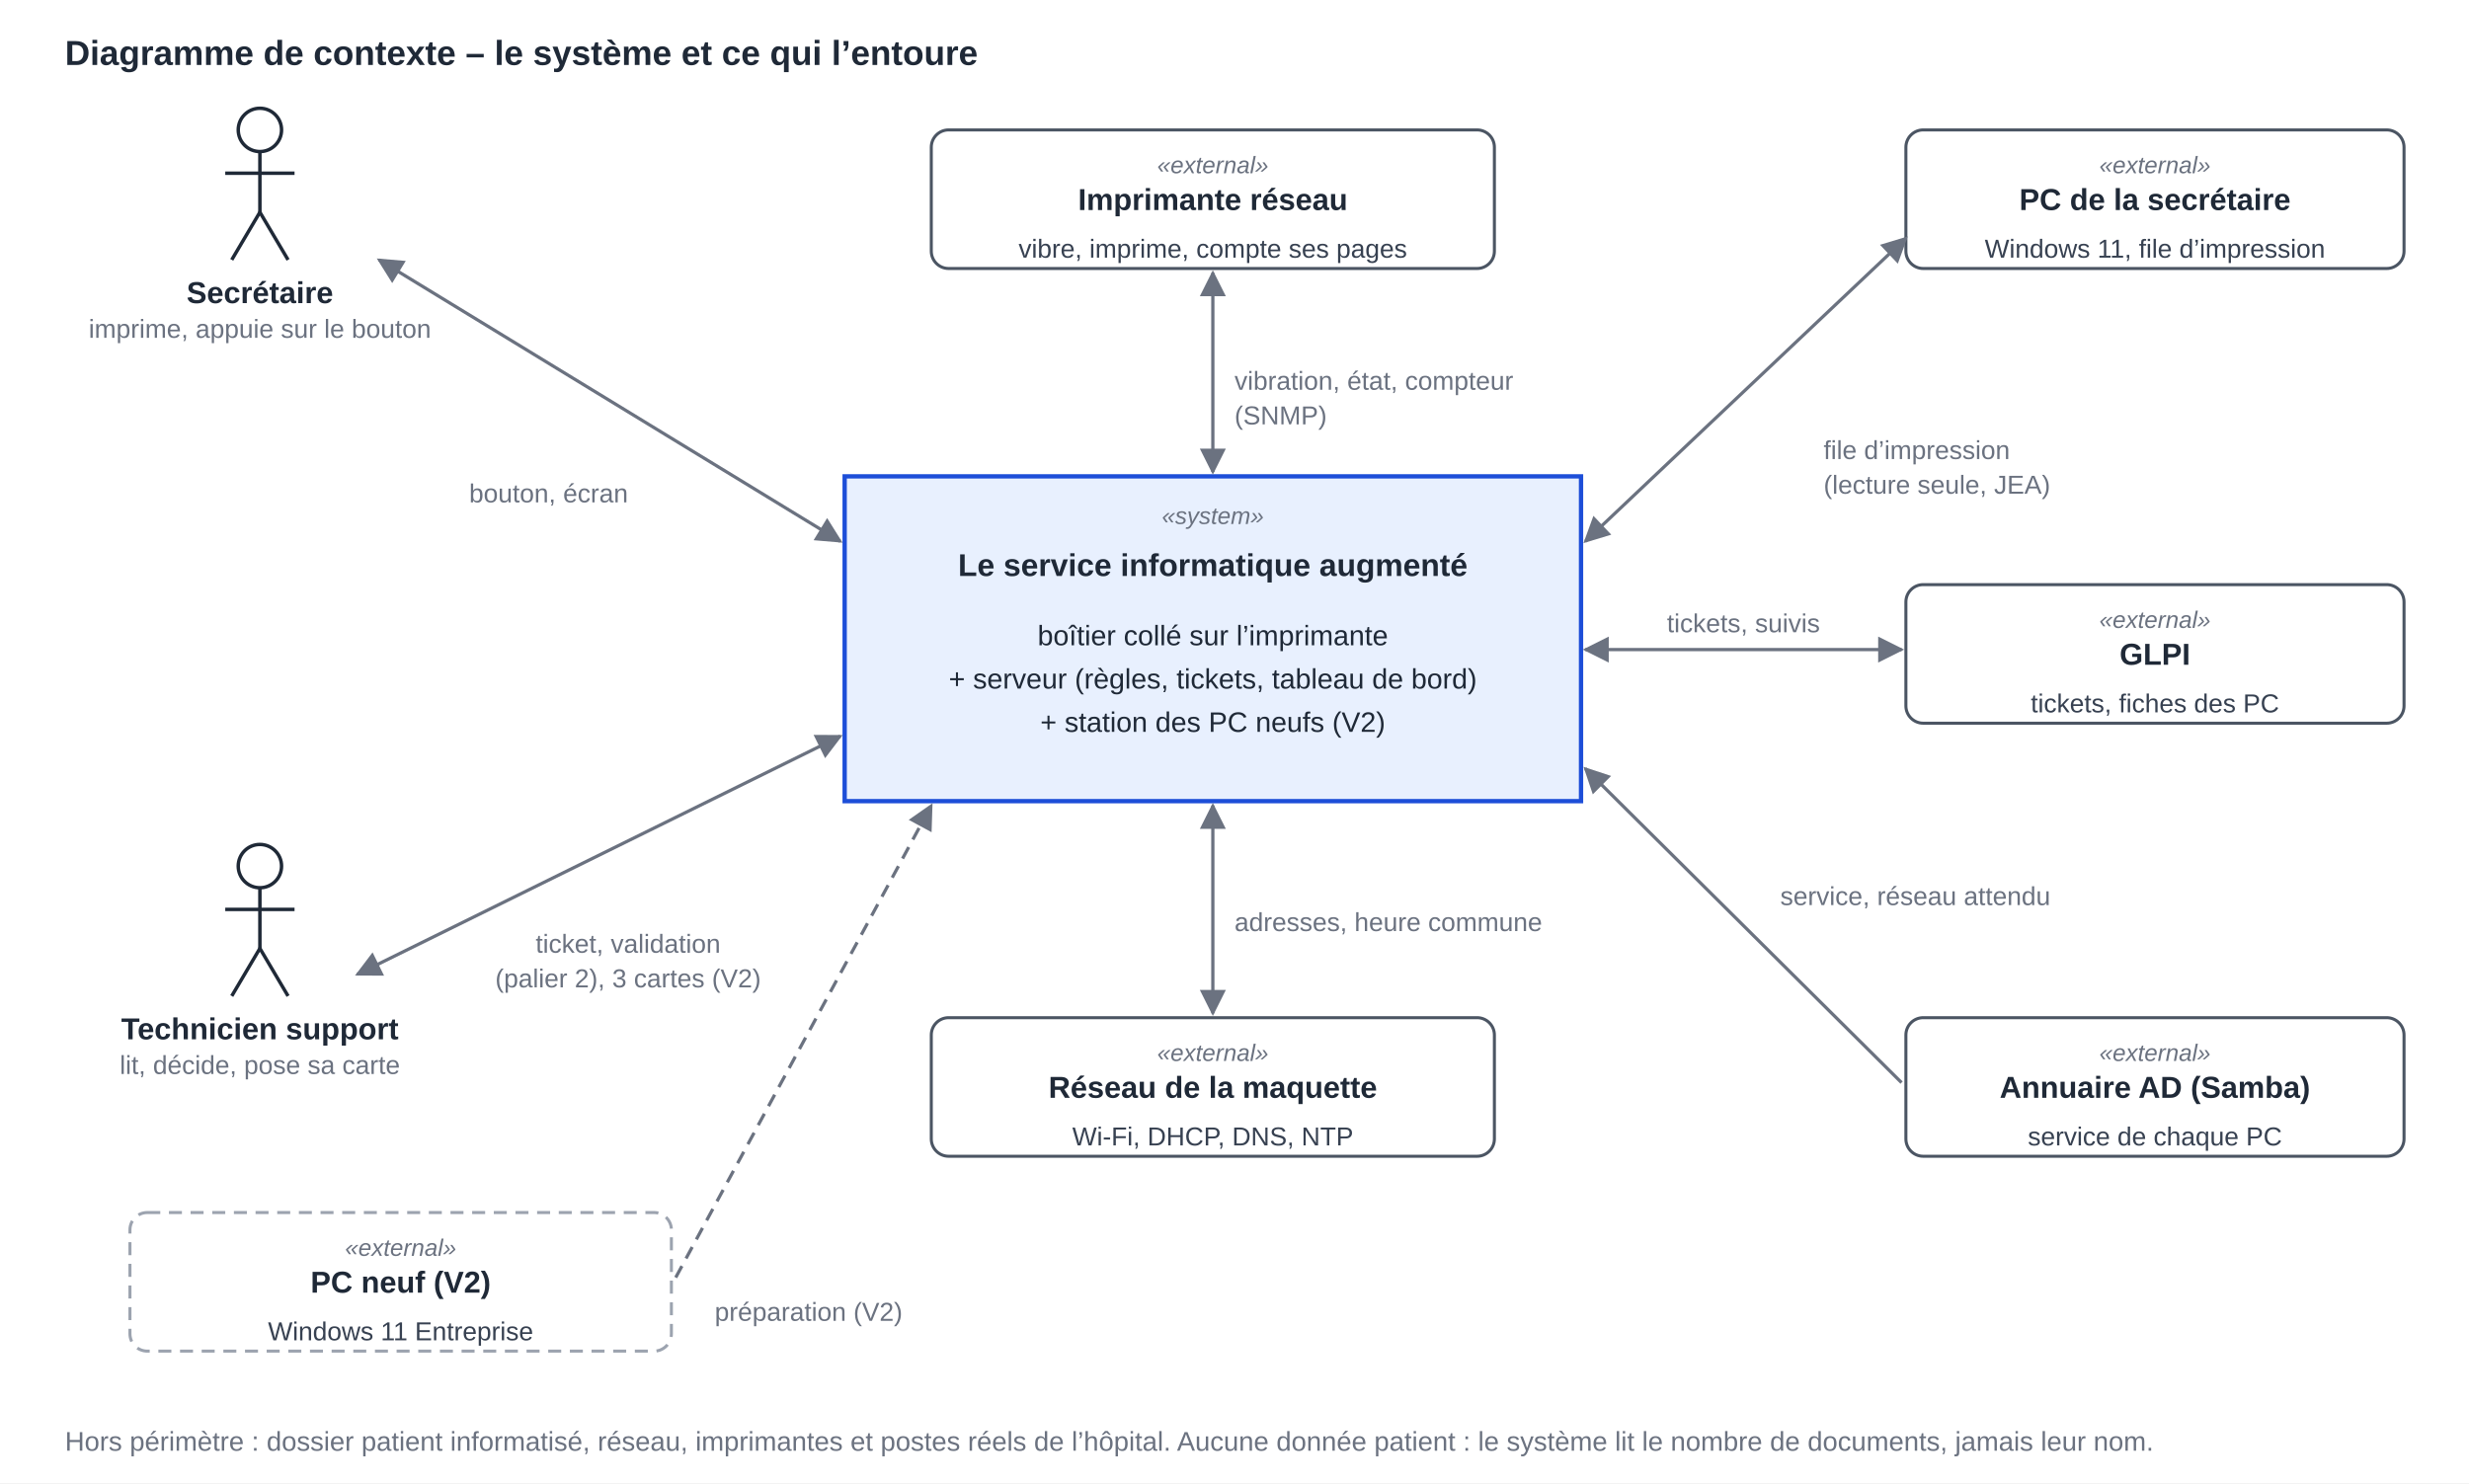
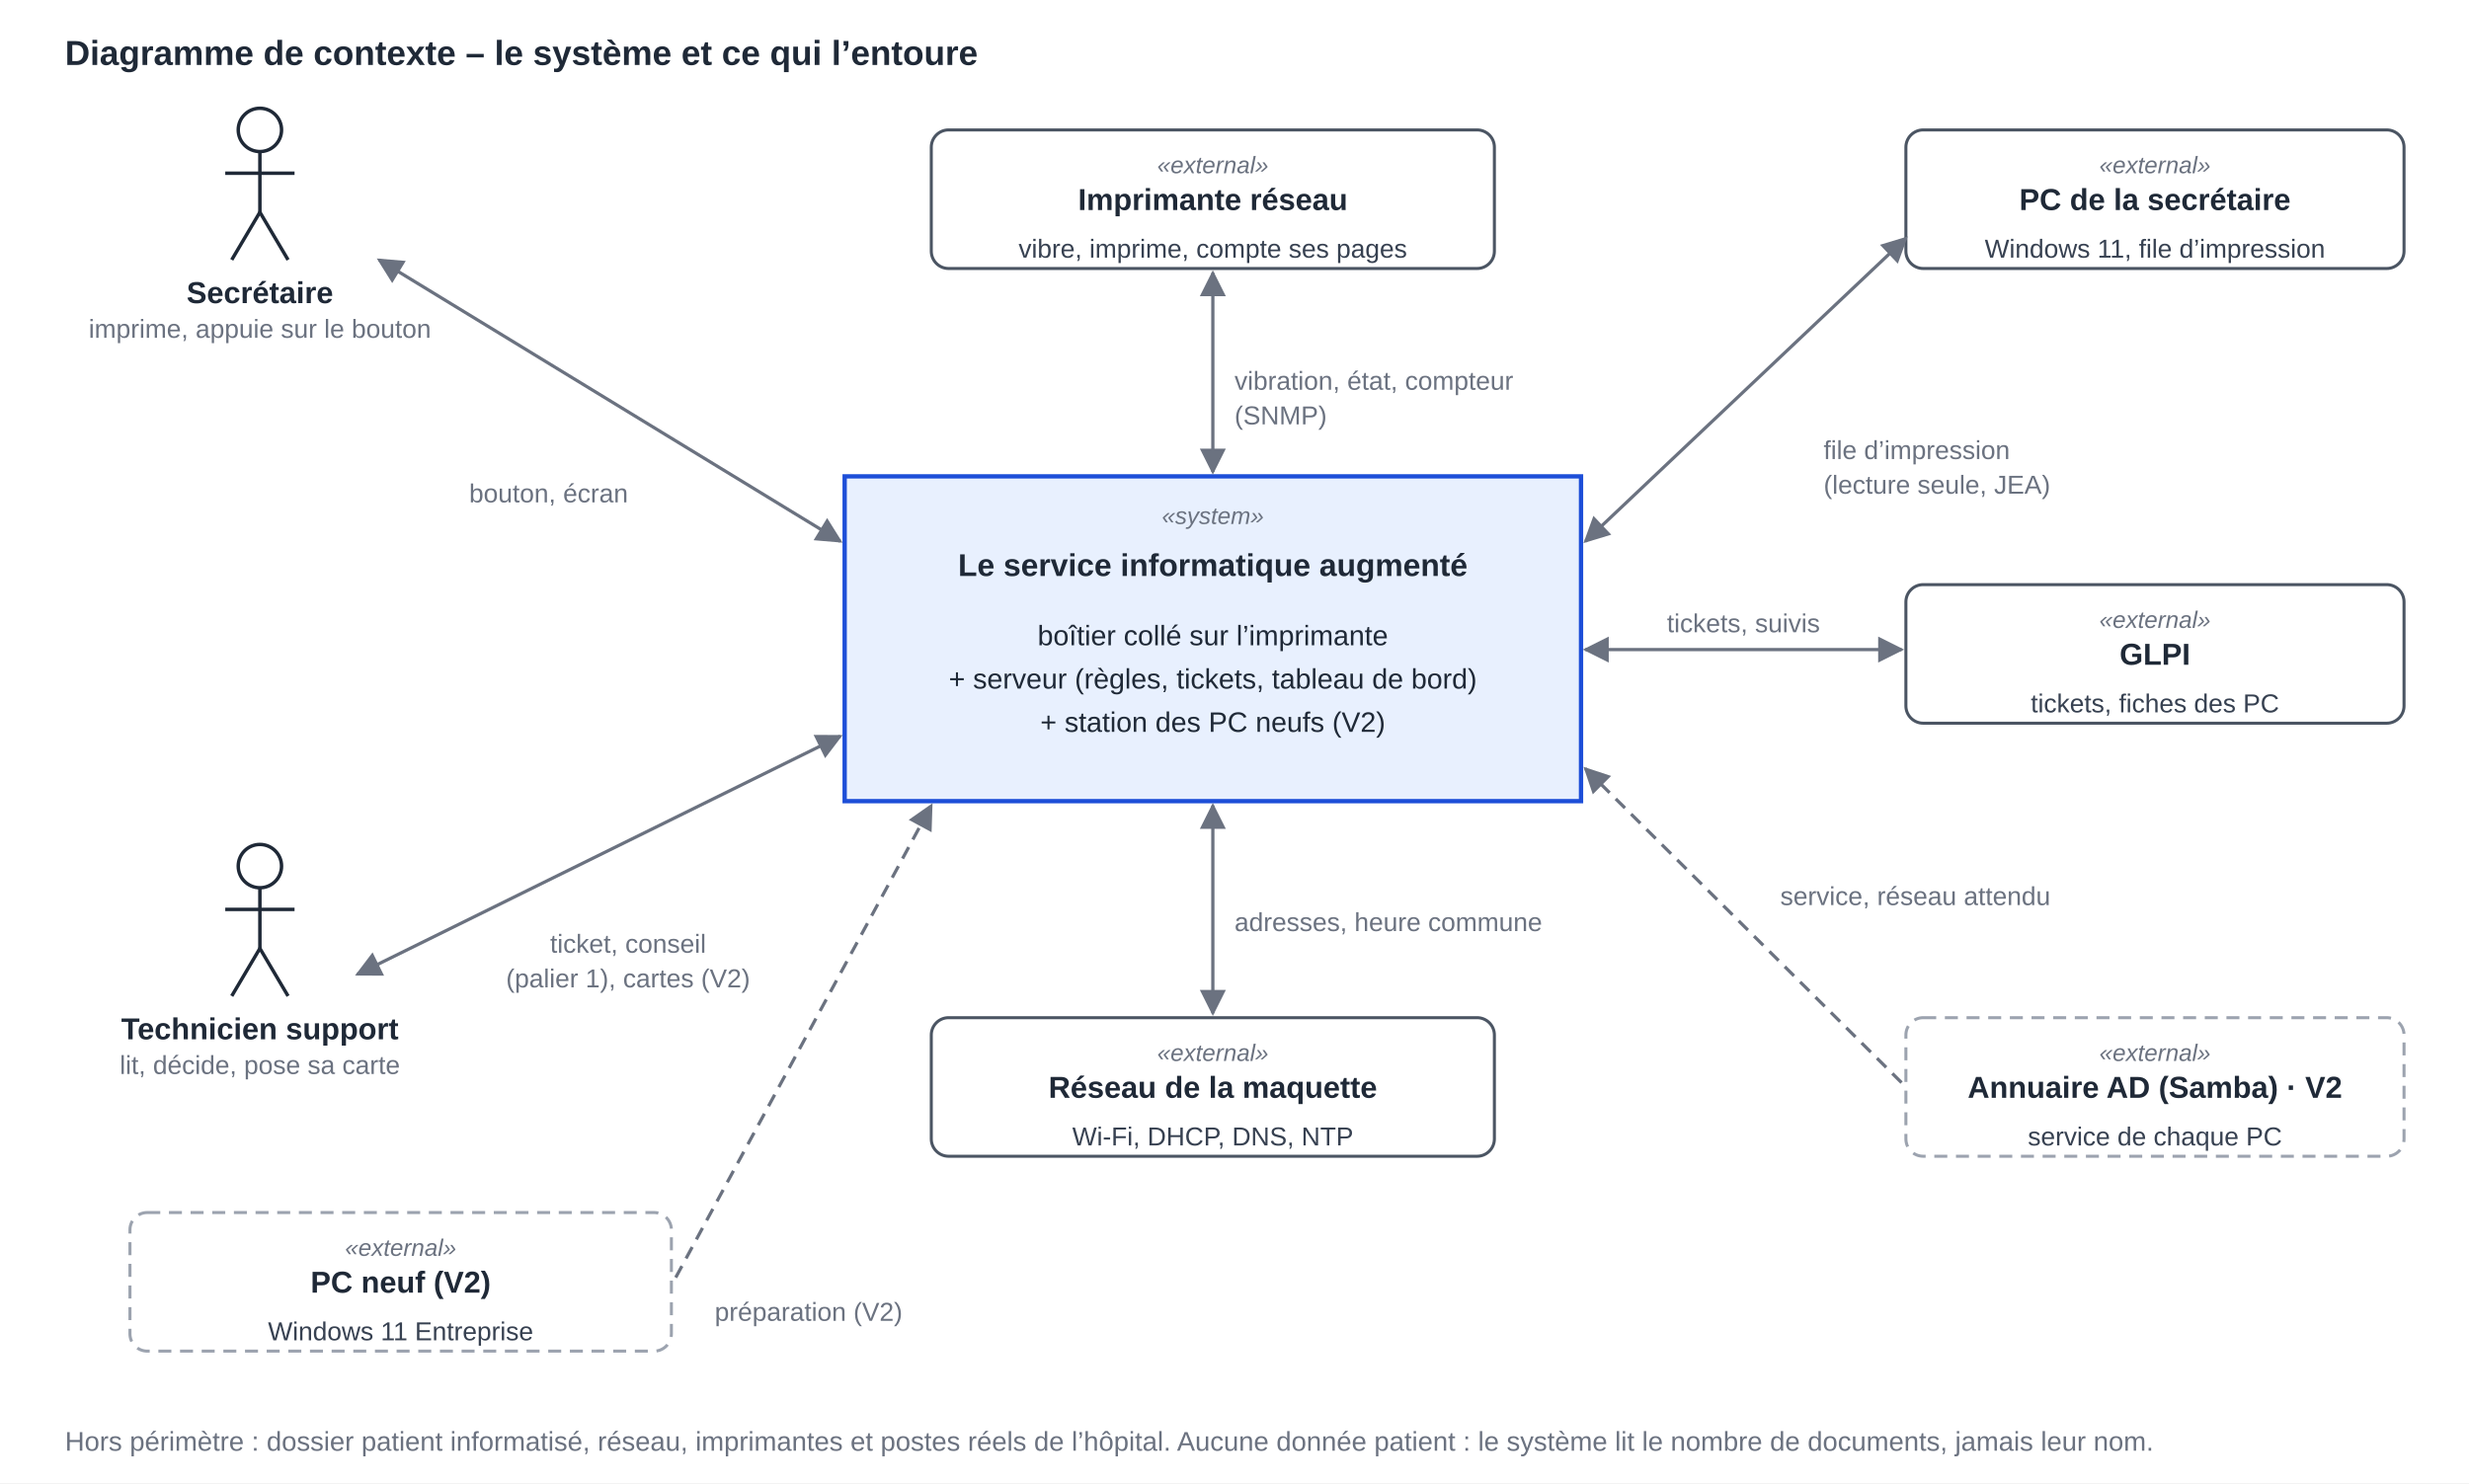
<svg xmlns="http://www.w3.org/2000/svg" width="1140" height="685" viewBox="0 0 1140 685" font-family="Liberation Sans, Arial, Helvetica, sans-serif">
  <defs>
    <marker id="fl" viewBox="0 0 10 10" refX="9" refY="5" markerWidth="8" markerHeight="8" orient="auto-start-reverse">
      <path d="M0,0 L10,5 L0,10 z" fill="#6b7280" />
    </marker>
    <marker id="flo" viewBox="0 0 10 10" refX="9" refY="5" markerWidth="9" markerHeight="9" orient="auto">
      <path d="M0,0 L10,5 L0,10" fill="none" stroke="#6b7280" stroke-width="1.5" />
    </marker>
  </defs>
  <rect width="100%" height="100%" fill="#fff" />
  <text x="30" y="30" font-size="16" font-weight="bold" fill="#1f2937" text-anchor="start">Diagramme de contexte – le système et ce qui l’entoure</text>
  <rect x="390" y="220" width="340" height="150" fill="#e8f0fe" stroke="#1d4ed8" stroke-width="2" />
  <text x="560.0" y="242" font-size="11" font-weight="normal" fill="#6b7280" text-anchor="middle" font-style="italic">«system»</text>
  <text x="560.0" y="266" font-size="14.5" font-weight="bold" fill="#1f2937" text-anchor="middle">Le service informatique augmenté</text>
  <text x="560.0" y="298" font-size="13" font-weight="normal" fill="#1f2937" text-anchor="middle">boîtier collé sur l’imprimante</text>
  <text x="560.0" y="318" font-size="13" font-weight="normal" fill="#1f2937" text-anchor="middle">+ serveur (règles, tickets, tableau de bord)</text>
  <text x="560.0" y="338" font-size="13" font-weight="normal" fill="#1f2937" text-anchor="middle">+ station des PC neufs (V2)</text>
  <circle cx="120" cy="60" r="10" fill="#fff" stroke="#1f2937" stroke-width="1.6" />
  <polyline points="120,70 120,98" fill="none" stroke="#1f2937" stroke-width="1.6" />
  <polyline points="104,80 136,80" fill="none" stroke="#1f2937" stroke-width="1.6" />
  <polyline points="107,120 120,98 133,120" fill="none" stroke="#1f2937" stroke-width="1.6" />
  <text x="120" y="140" font-size="14" font-weight="bold" fill="#1f2937" text-anchor="middle">Secrétaire</text>
  <text x="120" y="156" font-size="12" font-weight="normal" fill="#6b7280" text-anchor="middle">imprime, appuie sur le bouton</text>
  <line x1="175" y1="120" x2="388" y2="250" stroke="#6b7280" stroke-width="1.5" marker-start="url(#fl)" marker-end="url(#fl)" />
  <text x="290" y="232" font-size="12" font-weight="normal" fill="#6b7280" text-anchor="end">bouton, écran</text>
  <circle cx="120" cy="400" r="10" fill="#fff" stroke="#1f2937" stroke-width="1.6" />
  <polyline points="120,410 120,438" fill="none" stroke="#1f2937" stroke-width="1.6" />
  <polyline points="104,420 136,420" fill="none" stroke="#1f2937" stroke-width="1.6" />
  <polyline points="107,460 120,438 133,460" fill="none" stroke="#1f2937" stroke-width="1.6" />
  <text x="120" y="480" font-size="14" font-weight="bold" fill="#1f2937" text-anchor="middle">Technicien support</text>
  <text x="120" y="496" font-size="12" font-weight="normal" fill="#6b7280" text-anchor="middle">lit, décide, pose sa carte</text>
  <line x1="165" y1="450" x2="388" y2="340" stroke="#6b7280" stroke-width="1.5" marker-start="url(#fl)" marker-end="url(#fl)" />
-   <text x="290" y="440" font-size="12" font-weight="normal" fill="#6b7280" text-anchor="middle">ticket, validation</text>
-   <text x="290" y="456" font-size="12" font-weight="normal" fill="#6b7280" text-anchor="middle">(palier 2), 3 cartes (V2)</text>
+   <text x="290" y="440" font-size="12" font-weight="normal" fill="#6b7280" text-anchor="middle">ticket, conseil</text>
+   <text x="290" y="456" font-size="12" font-weight="normal" fill="#6b7280" text-anchor="middle">(palier 1), cartes (V2)</text>
  <rect x="430" y="60" width="260" height="64" rx="8" fill="#fff" stroke="#4b5563" stroke-width="1.4" />
  <text x="560.0" y="80" font-size="11" font-weight="normal" fill="#6b7280" text-anchor="middle" font-style="italic">«external»</text>
  <text x="560.0" y="97" font-size="14" font-weight="bold" fill="#1f2937" text-anchor="middle">Imprimante réseau</text>
  <text x="560.0" y="119" font-size="12" font-weight="normal" fill="#374151" text-anchor="middle">vibre, imprime, compte ses pages</text>
  <line x1="560" y1="126" x2="560" y2="218" stroke="#6b7280" stroke-width="1.5" marker-start="url(#fl)" marker-end="url(#fl)" />
  <text x="570" y="180" font-size="12" font-weight="normal" fill="#6b7280" text-anchor="start">vibration, état, compteur</text>
  <text x="570" y="196" font-size="12" font-weight="normal" fill="#6b7280" text-anchor="start">(SNMP)</text>
  <rect x="880" y="60" width="230" height="64" rx="8" fill="#fff" stroke="#4b5563" stroke-width="1.4" />
  <text x="995.0" y="80" font-size="11" font-weight="normal" fill="#6b7280" text-anchor="middle" font-style="italic">«external»</text>
  <text x="995.0" y="97" font-size="14" font-weight="bold" fill="#1f2937" text-anchor="middle">PC de la secrétaire</text>
  <text x="995.0" y="119" font-size="12" font-weight="normal" fill="#374151" text-anchor="middle">Windows 11, file d’impression</text>
  <line x1="880" y1="110" x2="732" y2="250" stroke="#6b7280" stroke-width="1.5" marker-start="url(#fl)" marker-end="url(#fl)" />
  <text x="842" y="212" font-size="12" font-weight="normal" fill="#6b7280" text-anchor="start">file d’impression</text>
  <text x="842" y="228" font-size="12" font-weight="normal" fill="#6b7280" text-anchor="start">(lecture seule, JEA)</text>
  <rect x="880" y="270" width="230" height="64" rx="8" fill="#fff" stroke="#4b5563" stroke-width="1.4" />
  <text x="995.0" y="290" font-size="11" font-weight="normal" fill="#6b7280" text-anchor="middle" font-style="italic">«external»</text>
  <text x="995.0" y="307" font-size="14" font-weight="bold" fill="#1f2937" text-anchor="middle">GLPI</text>
  <text x="995.0" y="329" font-size="12" font-weight="normal" fill="#374151" text-anchor="middle">tickets, fiches des PC</text>
  <line x1="878" y1="300" x2="732" y2="300" stroke="#6b7280" stroke-width="1.5" marker-start="url(#fl)" marker-end="url(#fl)" />
  <text x="805.0" y="292" font-size="12" font-weight="normal" fill="#6b7280" text-anchor="middle">tickets, suivis</text>
-   <rect x="880" y="470" width="230" height="64" rx="8" fill="#fff" stroke="#4b5563" stroke-width="1.4" />
+   <rect x="880" y="470" width="230" height="64" rx="8" fill="#fff" stroke="#9ca3af" stroke-width="1.4" stroke-dasharray="6 4" />
  <text x="995.0" y="490" font-size="11" font-weight="normal" fill="#6b7280" text-anchor="middle" font-style="italic">«external»</text>
-   <text x="995.0" y="507" font-size="14" font-weight="bold" fill="#1f2937" text-anchor="middle">Annuaire AD (Samba)</text>
+   <text x="995.0" y="507" font-size="14" font-weight="bold" fill="#1f2937" text-anchor="middle">Annuaire AD (Samba) · V2</text>
  <text x="995.0" y="529" font-size="12" font-weight="normal" fill="#374151" text-anchor="middle">service de chaque PC</text>
-   <line x1="878" y1="500" x2="732" y2="355" stroke="#6b7280" stroke-width="1.5" marker-end="url(#fl)" />
+   <line x1="878" y1="500" x2="732" y2="355" stroke="#6b7280" stroke-width="1.5" stroke-dasharray="6 4" marker-end="url(#fl)" />
  <text x="822" y="418" font-size="12" font-weight="normal" fill="#6b7280" text-anchor="start">service, réseau attendu</text>
  <rect x="430" y="470" width="260" height="64" rx="8" fill="#fff" stroke="#4b5563" stroke-width="1.4" />
  <text x="560.0" y="490" font-size="11" font-weight="normal" fill="#6b7280" text-anchor="middle" font-style="italic">«external»</text>
  <text x="560.0" y="507" font-size="14" font-weight="bold" fill="#1f2937" text-anchor="middle">Réseau de la maquette</text>
  <text x="560.0" y="529" font-size="12" font-weight="normal" fill="#374151" text-anchor="middle">Wi-Fi, DHCP, DNS, NTP</text>
  <line x1="560" y1="468" x2="560" y2="372" stroke="#6b7280" stroke-width="1.5" marker-start="url(#fl)" marker-end="url(#fl)" />
  <text x="570" y="430" font-size="12" font-weight="normal" fill="#6b7280" text-anchor="start">adresses, heure commune</text>
  <rect x="60" y="560" width="250" height="64" rx="8" fill="#fff" stroke="#9ca3af" stroke-width="1.4" stroke-dasharray="6 4" />
  <text x="185.0" y="580" font-size="11" font-weight="normal" fill="#6b7280" text-anchor="middle" font-style="italic">«external»</text>
  <text x="185.0" y="597" font-size="14" font-weight="bold" fill="#1f2937" text-anchor="middle">PC neuf (V2)</text>
  <text x="185.0" y="619" font-size="12" font-weight="normal" fill="#374151" text-anchor="middle">Windows 11 Entreprise</text>
  <line x1="312" y1="590" x2="430" y2="372" stroke="#6b7280" stroke-width="1.5" stroke-dasharray="6 4" marker-end="url(#fl)" />
  <text x="330" y="610" font-size="12" font-weight="normal" fill="#6b7280" text-anchor="start">préparation (V2)</text>
  <text x="30" y="670" font-size="12.5" font-weight="normal" fill="#6b7280" text-anchor="start">Hors périmètre : dossier patient informatisé, réseau, imprimantes et postes réels de l’hôpital. Aucune donnée patient : le système lit le nombre de documents, jamais leur nom.</text>
</svg>
